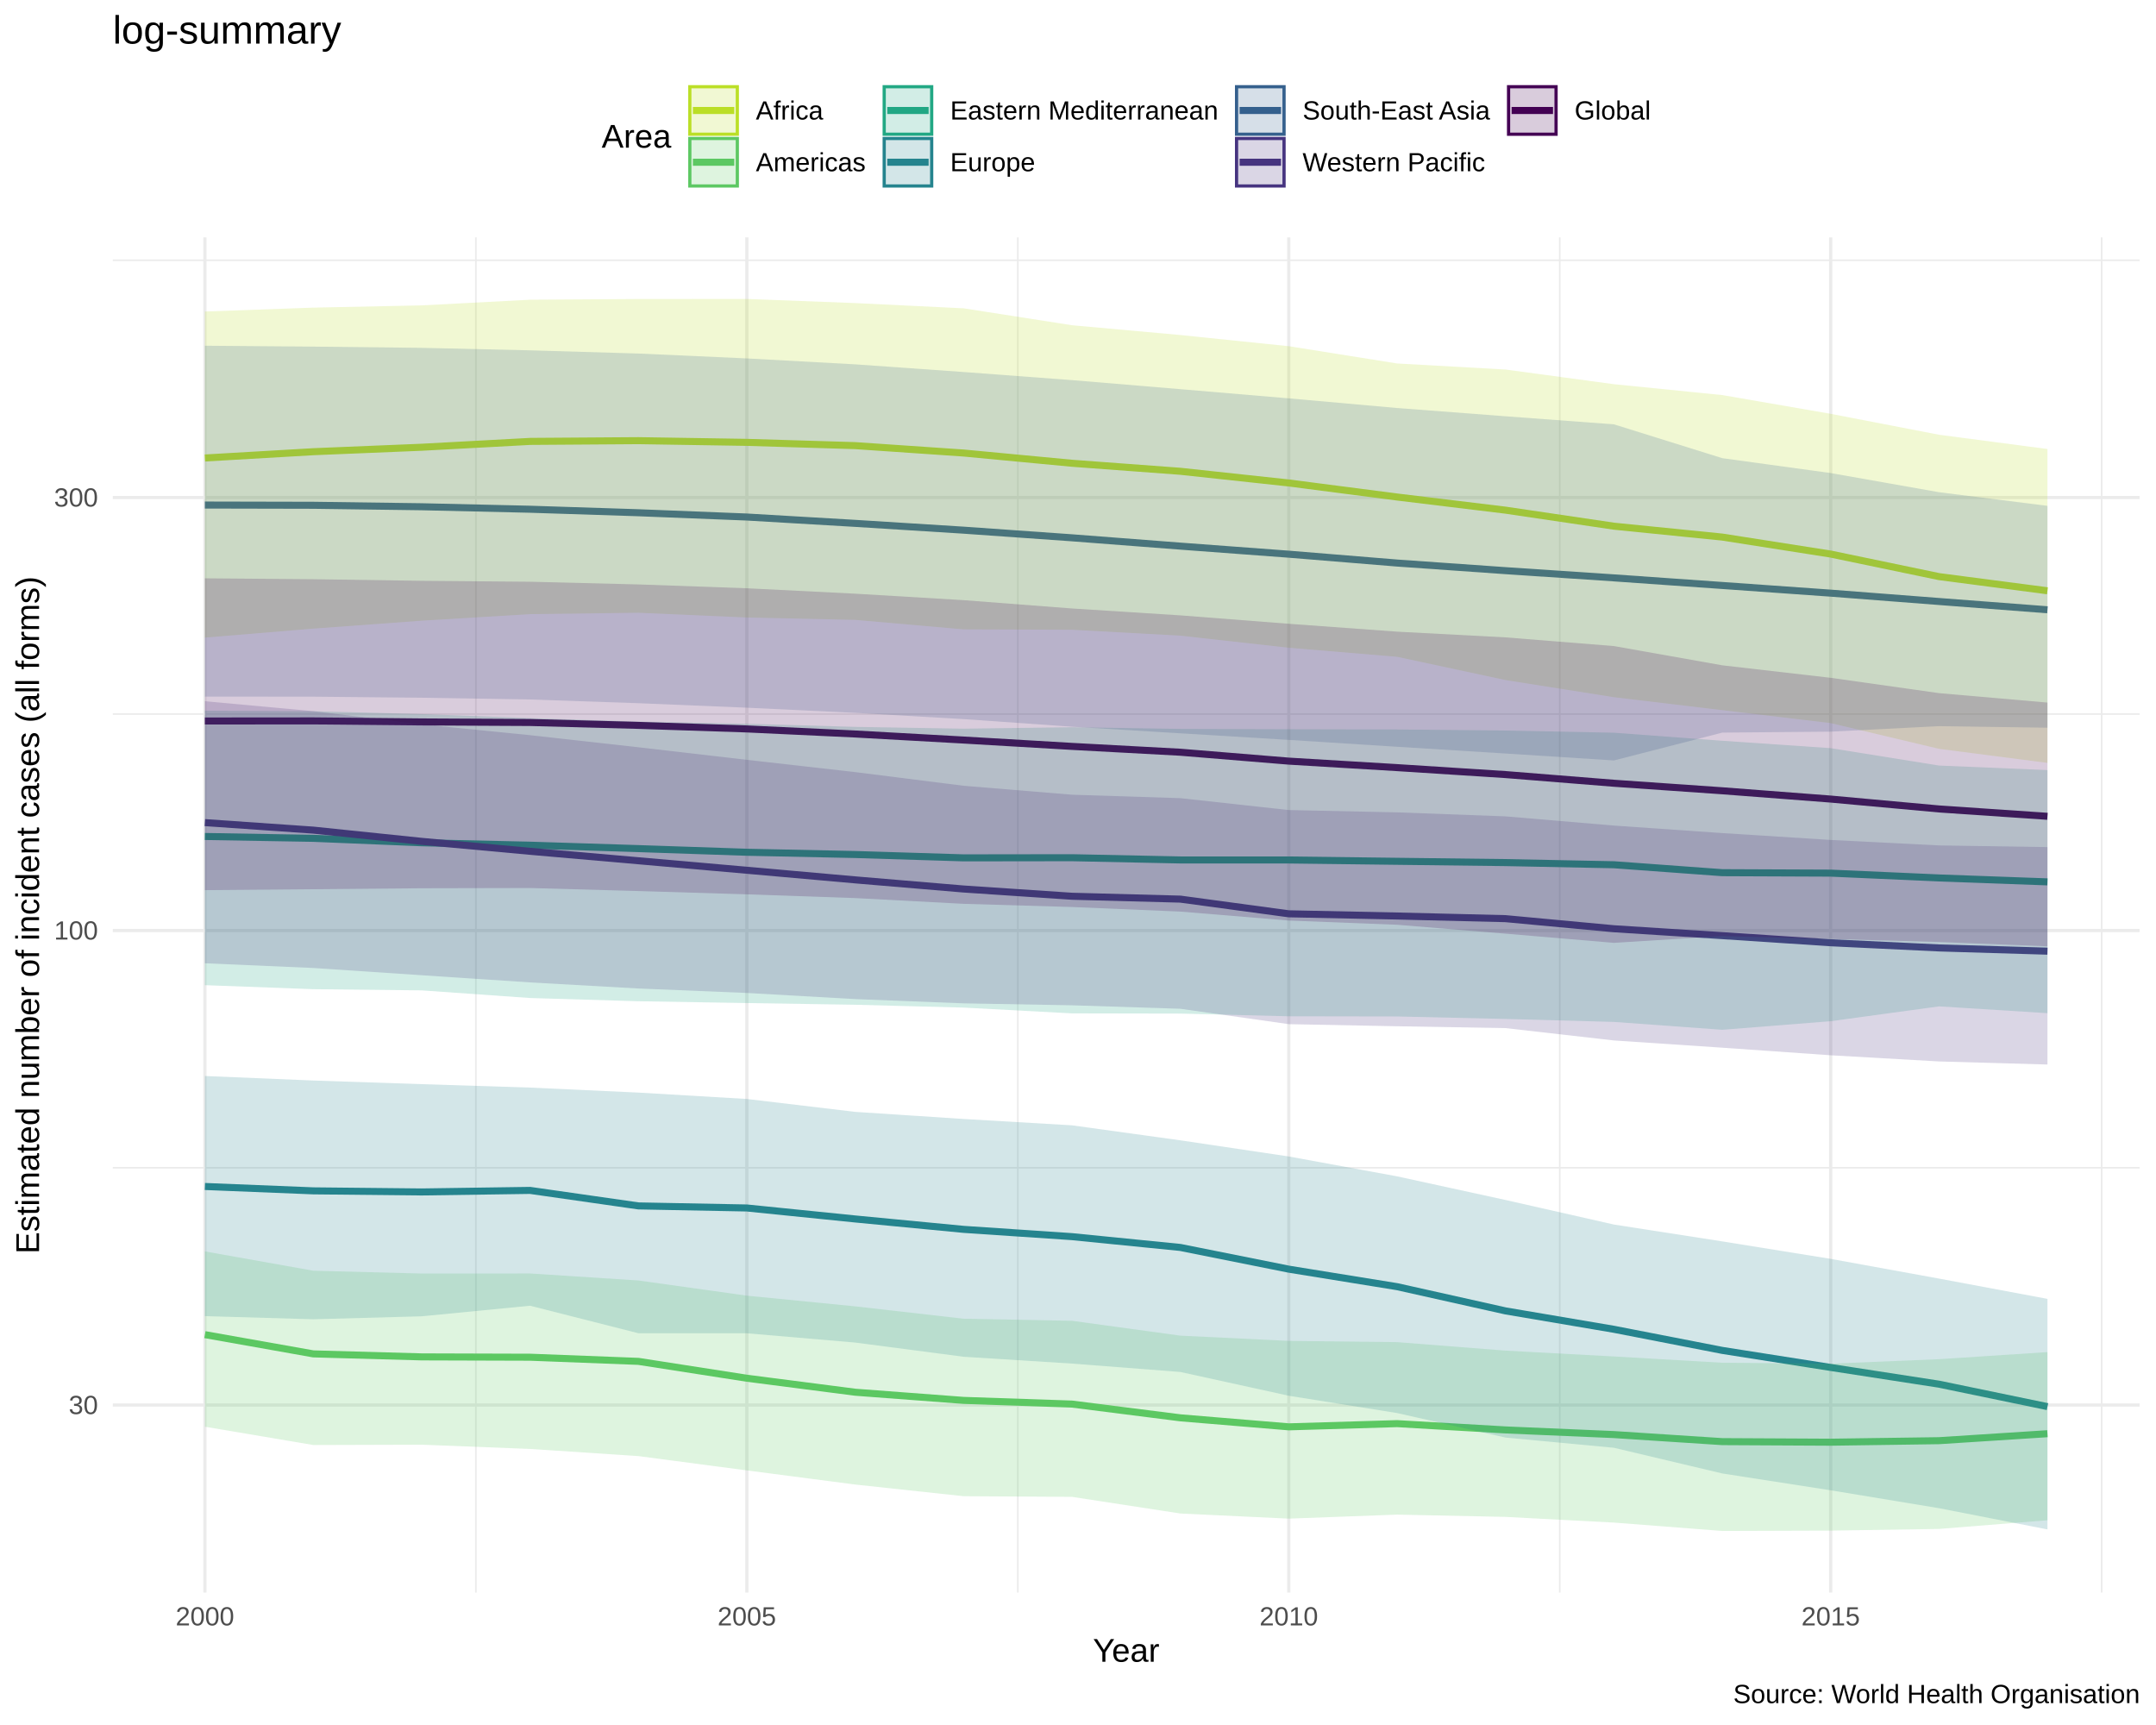
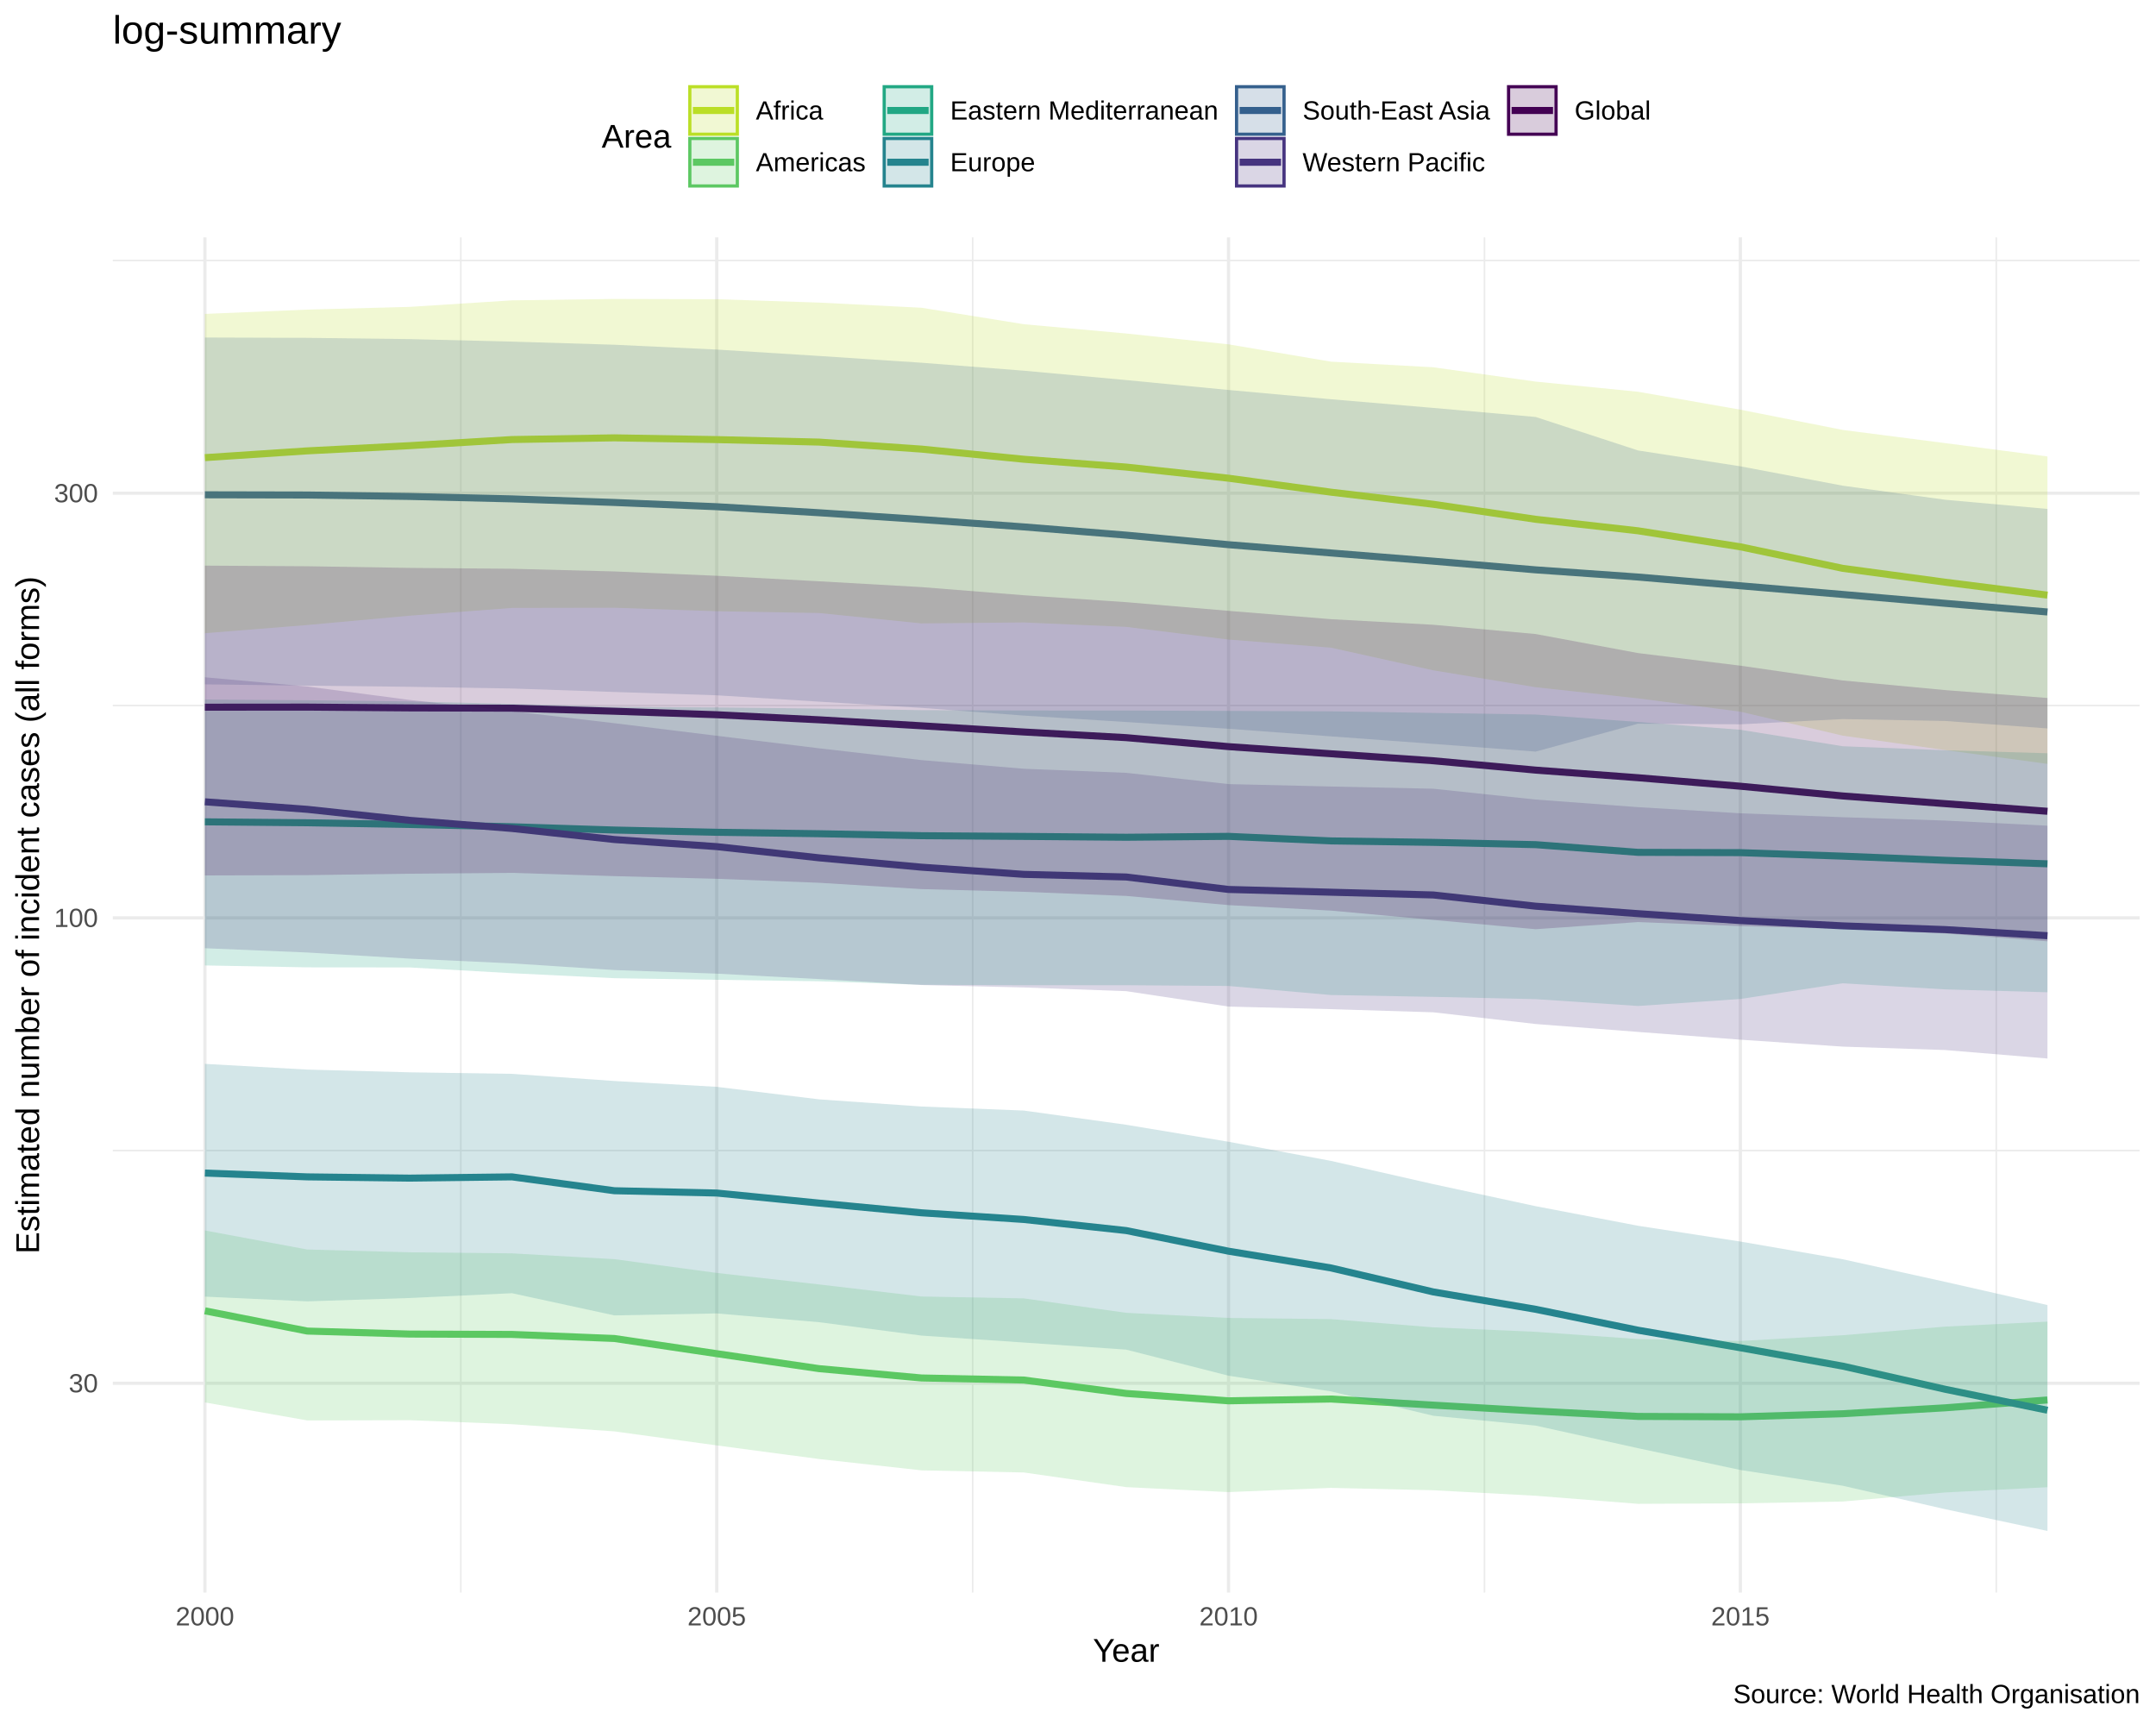
<svg xmlns="http://www.w3.org/2000/svg" viewBox="0 0 720.00 576.00">
  <defs>
    <style type="text/css">
    line, polyline, polygon, path, rect, circle {
      fill: none;
      stroke: #000000;
      stroke-linecap: round;
      stroke-linejoin: round;
      stroke-miterlimit: 10.00;
    }
  </style>
  </defs>
  <rect width="100%" height="100%" style="stroke: none; fill: #FFFFFF;" />
  <defs>
    <clipPath id="cpMzcuNjd8NzE0LjUyfDUzMS43OHw3OS4yNQ==">
      <rect x="37.67" y="79.25" width="676.85" height="452.53" />
    </clipPath>
  </defs>
-   <polyline points="37.67,389.93 714.52,389.93 " style="stroke-width: 0.53; stroke: #EBEBEB; stroke-linecap: butt;" clip-path="url(#cpMzcuNjd8NzE0LjUyfDUzMS43OHw3OS4yNQ==)" />
-   <polyline points="37.67,238.42 714.52,238.42 " style="stroke-width: 0.53; stroke: #EBEBEB; stroke-linecap: butt;" clip-path="url(#cpMzcuNjd8NzE0LjUyfDUzMS43OHw3OS4yNQ==)" />
-   <polyline points="37.67,86.91 714.52,86.91 " style="stroke-width: 0.53; stroke: #EBEBEB; stroke-linecap: butt;" clip-path="url(#cpMzcuNjd8NzE0LjUyfDUzMS43OHw3OS4yNQ==)" />
-   <polyline points="158.92,531.78 158.92,79.25 " style="stroke-width: 0.53; stroke: #EBEBEB; stroke-linecap: butt;" clip-path="url(#cpMzcuNjd8NzE0LjUyfDUzMS43OHw3OS4yNQ==)" />
-   <polyline points="339.90,531.78 339.90,79.25 " style="stroke-width: 0.53; stroke: #EBEBEB; stroke-linecap: butt;" clip-path="url(#cpMzcuNjd8NzE0LjUyfDUzMS43OHw3OS4yNQ==)" />
-   <polyline points="520.88,531.78 520.88,79.25 " style="stroke-width: 0.53; stroke: #EBEBEB; stroke-linecap: butt;" clip-path="url(#cpMzcuNjd8NzE0LjUyfDUzMS43OHw3OS4yNQ==)" />
-   <polyline points="701.85,531.78 701.85,79.25 " style="stroke-width: 0.53; stroke: #EBEBEB; stroke-linecap: butt;" clip-path="url(#cpMzcuNjd8NzE0LjUyfDUzMS43OHw3OS4yNQ==)" />
-   <polyline points="37.67,469.16 714.52,469.16 " style="stroke-width: 1.07; stroke: #EBEBEB; stroke-linecap: butt;" clip-path="url(#cpMzcuNjd8NzE0LjUyfDUzMS43OHw3OS4yNQ==)" />
-   <polyline points="37.67,310.71 714.52,310.71 " style="stroke-width: 1.07; stroke: #EBEBEB; stroke-linecap: butt;" clip-path="url(#cpMzcuNjd8NzE0LjUyfDUzMS43OHw3OS4yNQ==)" />
-   <polyline points="37.67,166.13 714.52,166.13 " style="stroke-width: 1.07; stroke: #EBEBEB; stroke-linecap: butt;" clip-path="url(#cpMzcuNjd8NzE0LjUyfDUzMS43OHw3OS4yNQ==)" />
+   <polyline points="37.67,384.19 714.52,384.19 " style="stroke-width: 0.53; stroke: #EBEBEB; stroke-linecap: butt;" clip-path="url(#cpMzcuNjd8NzE0LjUyfDUzMS43OHw3OS4yNQ==)" />
+   <polyline points="37.67,235.59 714.52,235.59 " style="stroke-width: 0.53; stroke: #EBEBEB; stroke-linecap: butt;" clip-path="url(#cpMzcuNjd8NzE0LjUyfDUzMS43OHw3OS4yNQ==)" />
+   <polyline points="37.67,86.99 714.52,86.99 " style="stroke-width: 0.53; stroke: #EBEBEB; stroke-linecap: butt;" clip-path="url(#cpMzcuNjd8NzE0LjUyfDUzMS43OHw3OS4yNQ==)" />
+   <polyline points="153.89,531.78 153.89,79.25 " style="stroke-width: 0.53; stroke: #EBEBEB; stroke-linecap: butt;" clip-path="url(#cpMzcuNjd8NzE0LjUyfDUzMS43OHw3OS4yNQ==)" />
+   <polyline points="324.82,531.78 324.82,79.25 " style="stroke-width: 0.53; stroke: #EBEBEB; stroke-linecap: butt;" clip-path="url(#cpMzcuNjd8NzE0LjUyfDUzMS43OHw3OS4yNQ==)" />
+   <polyline points="495.74,531.78 495.74,79.25 " style="stroke-width: 0.53; stroke: #EBEBEB; stroke-linecap: butt;" clip-path="url(#cpMzcuNjd8NzE0LjUyfDUzMS43OHw3OS4yNQ==)" />
+   <polyline points="666.66,531.78 666.66,79.25 " style="stroke-width: 0.53; stroke: #EBEBEB; stroke-linecap: butt;" clip-path="url(#cpMzcuNjd8NzE0LjUyfDUzMS43OHw3OS4yNQ==)" />
+   <polyline points="37.67,461.89 714.52,461.89 " style="stroke-width: 1.07; stroke: #EBEBEB; stroke-linecap: butt;" clip-path="url(#cpMzcuNjd8NzE0LjUyfDUzMS43OHw3OS4yNQ==)" />
+   <polyline points="37.67,306.49 714.52,306.49 " style="stroke-width: 1.07; stroke: #EBEBEB; stroke-linecap: butt;" clip-path="url(#cpMzcuNjd8NzE0LjUyfDUzMS43OHw3OS4yNQ==)" />
+   <polyline points="37.67,164.69 714.52,164.69 " style="stroke-width: 1.07; stroke: #EBEBEB; stroke-linecap: butt;" clip-path="url(#cpMzcuNjd8NzE0LjUyfDUzMS43OHw3OS4yNQ==)" />
  <polyline points="68.43,531.78 68.43,79.25 " style="stroke-width: 1.07; stroke: #EBEBEB; stroke-linecap: butt;" clip-path="url(#cpMzcuNjd8NzE0LjUyfDUzMS43OHw3OS4yNQ==)" />
-   <polyline points="249.41,531.78 249.41,79.25 " style="stroke-width: 1.07; stroke: #EBEBEB; stroke-linecap: butt;" clip-path="url(#cpMzcuNjd8NzE0LjUyfDUzMS43OHw3OS4yNQ==)" />
-   <polyline points="430.39,531.78 430.39,79.25 " style="stroke-width: 1.07; stroke: #EBEBEB; stroke-linecap: butt;" clip-path="url(#cpMzcuNjd8NzE0LjUyfDUzMS43OHw3OS4yNQ==)" />
-   <polyline points="611.36,531.78 611.36,79.25 " style="stroke-width: 1.07; stroke: #EBEBEB; stroke-linecap: butt;" clip-path="url(#cpMzcuNjd8NzE0LjUyfDUzMS43OHw3OS4yNQ==)" />
-   <polyline points="68.43,152.93 104.63,150.83 140.82,149.34 177.02,147.39 213.21,147.14 249.41,147.71 285.60,148.80 321.80,151.27 358.00,154.69 394.19,157.37 430.39,161.27 466.58,165.96 502.78,170.35 538.97,175.70 575.17,179.34 611.36,185.01 647.56,192.54 683.75,197.27 " style="stroke-width: 2.35; stroke: #BBDF27; stroke-linecap: butt;" clip-path="url(#cpMzcuNjd8NzE0LjUyfDUzMS43OHw3OS4yNQ==)" />
-   <polyline points="68.43,445.65 104.63,452.08 140.82,453.08 177.02,453.19 213.21,454.58 249.41,460.21 285.60,464.88 321.80,467.61 358.00,468.84 394.19,473.43 430.39,476.44 466.58,475.37 502.78,477.47 538.97,479.02 575.17,481.38 611.36,481.57 647.56,481.06 683.75,478.73 " style="stroke-width: 2.35; stroke: #5DC863; stroke-linecap: butt;" clip-path="url(#cpMzcuNjd8NzE0LjUyfDUzMS43OHw3OS4yNQ==)" />
-   <polyline points="68.43,279.31 104.63,279.93 140.82,281.41 177.02,282.22 213.21,283.36 249.41,284.58 285.60,285.33 321.80,286.45 358.00,286.40 394.19,287.15 430.39,287.16 466.58,287.60 502.78,288.03 538.97,288.75 575.17,291.40 611.36,291.55 647.56,293.16 683.75,294.47 " style="stroke-width: 2.35; stroke: #22A884; stroke-linecap: butt;" clip-path="url(#cpMzcuNjd8NzE0LjUyfDUzMS43OHw3OS4yNQ==)" />
-   <polyline points="68.43,396.18 104.63,397.64 140.82,398.01 177.02,397.49 213.21,402.67 249.41,403.36 285.60,407.03 321.80,410.50 358.00,412.93 394.19,416.54 430.39,423.79 466.58,429.64 502.78,437.73 538.97,443.87 575.17,450.92 611.36,456.61 647.56,462.20 683.75,469.69 " style="stroke-width: 2.35; stroke: #25848E; stroke-linecap: butt;" clip-path="url(#cpMzcuNjd8NzE0LjUyfDUzMS43OHw3OS4yNQ==)" />
-   <polyline points="68.43,168.64 104.63,168.72 140.82,169.21 177.02,170.04 213.21,171.21 249.41,172.64 285.60,174.76 321.80,177.03 358.00,179.58 394.19,182.36 430.39,185.05 466.58,188.01 502.78,190.55 538.97,192.96 575.17,195.50 611.36,198.06 647.56,200.85 683.75,203.61 " style="stroke-width: 2.35; stroke: #35608D; stroke-linecap: butt;" clip-path="url(#cpMzcuNjd8NzE0LjUyfDUzMS43OHw3OS4yNQ==)" />
-   <polyline points="68.43,274.68 104.63,277.19 140.82,280.94 177.02,284.26 213.21,287.42 249.41,290.59 285.60,293.80 321.80,296.85 358.00,299.27 394.19,300.23 430.39,305.13 466.58,305.87 502.78,306.75 538.97,310.12 575.17,312.42 611.36,314.80 647.56,316.53 683.75,317.61 " style="stroke-width: 2.35; stroke: #463480; stroke-linecap: butt;" clip-path="url(#cpMzcuNjd8NzE0LjUyfDUzMS43OHw3OS4yNQ==)" />
-   <polyline points="68.43,240.75 104.63,240.72 140.82,241.06 177.02,241.25 213.21,242.21 249.41,243.40 285.60,245.09 321.80,247.11 358.00,249.23 394.19,251.18 430.39,254.15 466.58,256.32 502.78,258.64 538.97,261.54 575.17,264.05 611.36,266.82 647.56,270.12 683.75,272.58 " style="stroke-width: 2.35; stroke: #440154; stroke-linecap: butt;" clip-path="url(#cpMzcuNjd8NzE0LjUyfDUzMS43OHw3OS4yNQ==)" />
-   <polygon points="68.43,104.02 104.63,102.72 140.82,101.97 177.02,100.08 213.21,99.84 249.41,99.82 285.60,101.20 321.80,102.95 358.00,108.60 394.19,111.87 430.39,115.60 466.58,121.37 502.78,123.39 538.97,128.29 575.17,131.92 611.36,138.18 647.56,145.17 683.75,149.93 683.75,254.74 647.56,250.05 611.36,241.45 575.17,237.13 538.97,232.80 502.78,227.08 466.58,219.31 430.39,216.29 394.19,212.25 358.00,210.28 321.80,210.15 285.60,206.98 249.41,206.19 213.21,204.60 177.02,205.06 140.82,207.25 104.63,209.90 68.43,212.90 " style="stroke-width: 1.07; stroke: none; fill: #BBDF27; fill-opacity: 0.20;" clip-path="url(#cpMzcuNjd8NzE0LjUyfDUzMS43OHw3OS4yNQ==)" />
-   <polygon points="68.43,417.86 104.63,424.31 140.82,425.25 177.02,425.23 213.21,427.57 249.41,432.64 285.60,436.21 321.80,440.34 358.00,441.03 394.19,445.99 430.39,447.74 466.58,448.16 502.78,450.99 538.97,452.94 575.17,455.04 611.36,455.34 647.56,453.85 683.75,451.48 683.75,507.63 647.56,510.53 611.36,511.09 575.17,511.21 538.97,508.41 502.78,506.51 466.58,505.75 430.39,507.09 394.19,505.38 358.00,499.82 321.80,499.60 285.60,495.71 249.41,490.99 213.21,486.21 177.02,483.82 140.82,482.40 104.63,482.51 68.43,476.40 " style="stroke-width: 1.07; stroke: none; fill: #5DC863; fill-opacity: 0.20;" clip-path="url(#cpMzcuNjd8NzE0LjUyfDUzMS43OHw3OS4yNQ==)" />
-   <polygon points="68.43,237.30 104.63,237.50 140.82,238.44 177.02,239.79 213.21,240.96 249.41,241.68 285.60,242.71 321.80,243.32 358.00,242.83 394.19,243.39 430.39,243.50 466.58,243.58 502.78,243.94 538.97,244.66 575.17,247.35 611.36,249.82 647.56,255.63 683.75,257.14 683.75,338.31 647.56,336.04 611.36,340.99 575.17,343.86 538.97,341.23 502.78,340.24 466.58,339.41 430.39,339.35 394.19,338.45 358.00,338.38 321.80,336.45 285.60,335.50 249.41,334.93 213.21,334.33 177.02,333.25 140.82,330.70 104.63,330.30 68.43,328.96 " style="stroke-width: 1.07; stroke: none; fill: #22A884; fill-opacity: 0.20;" clip-path="url(#cpMzcuNjd8NzE0LjUyfDUzMS43OHw3OS4yNQ==)" />
-   <polygon points="68.43,359.29 104.63,360.80 140.82,362.01 177.02,363.16 213.21,364.83 249.41,366.96 285.60,371.27 321.80,373.64 358.00,375.76 394.19,380.77 430.39,386.16 466.58,392.80 502.78,400.69 538.97,408.89 575.17,414.52 611.36,420.35 647.56,426.94 683.75,433.71 683.75,510.69 647.56,503.61 611.36,497.63 575.17,492.01 538.97,483.43 502.78,480.03 466.58,471.84 430.39,466.06 394.19,458.12 358.00,455.32 321.80,453.04 285.60,448.30 249.41,445.20 213.21,445.19 177.02,436.00 140.82,439.53 104.63,440.52 68.43,439.47 " style="stroke-width: 1.07; stroke: none; fill: #25848E; fill-opacity: 0.20;" clip-path="url(#cpMzcuNjd8NzE0LjUyfDUzMS43OHw3OS4yNQ==)" />
-   <polygon points="68.43,115.44 104.63,115.74 140.82,116.15 177.02,116.98 213.21,118.05 249.41,119.68 285.60,121.66 321.80,124.22 358.00,126.93 394.19,129.95 430.39,133.02 466.58,136.24 502.78,139.00 538.97,141.69 575.17,152.99 611.36,157.96 647.56,164.36 683.75,168.91 683.75,242.99 647.56,242.47 611.36,244.31 575.17,244.63 538.97,253.92 502.78,251.61 466.58,249.36 430.39,247.06 394.19,244.86 358.00,242.66 321.80,240.12 285.60,238.03 249.41,236.31 213.21,234.81 177.02,233.57 140.82,232.98 104.63,232.63 68.43,232.60 " style="stroke-width: 1.07; stroke: none; fill: #35608D; fill-opacity: 0.20;" clip-path="url(#cpMzcuNjd8NzE0LjUyfDUzMS43OHw3OS4yNQ==)" />
-   <polygon points="68.43,234.15 104.63,237.47 140.82,241.88 177.02,245.49 213.21,249.53 249.41,253.72 285.60,257.82 321.80,262.38 358.00,265.37 394.19,266.52 430.39,270.49 466.58,271.26 502.78,272.60 538.97,275.67 575.17,278.18 611.36,280.47 647.56,282.30 683.75,282.86 683.75,355.46 647.56,354.43 611.36,352.37 575.17,349.84 538.97,347.42 502.78,343.30 466.58,342.68 430.39,341.98 394.19,336.84 358.00,335.68 321.80,335.03 285.60,333.61 249.41,331.56 213.21,330.07 177.02,328.04 140.82,325.64 104.63,323.22 68.43,321.65 " style="stroke-width: 1.07; stroke: none; fill: #463480; fill-opacity: 0.20;" clip-path="url(#cpMzcuNjd8NzE0LjUyfDUzMS43OHw3OS4yNQ==)" />
-   <polygon points="68.43,193.11 104.63,193.41 140.82,193.94 177.02,194.25 213.21,195.15 249.41,196.43 285.60,198.24 321.80,200.40 358.00,203.18 394.19,205.48 430.39,208.29 466.58,210.92 502.78,212.83 538.97,215.73 575.17,222.16 611.36,226.33 647.56,231.45 683.75,234.60 683.75,315.99 647.56,314.54 611.36,313.55 575.17,312.57 538.97,314.83 502.78,311.76 466.58,308.79 430.39,307.38 394.19,304.39 358.00,302.86 321.80,301.80 285.60,299.88 249.41,298.63 213.21,297.53 177.02,296.52 140.82,296.60 104.63,296.92 68.43,297.23 " style="stroke-width: 1.07; stroke: none; fill: #440154; fill-opacity: 0.20;" clip-path="url(#cpMzcuNjd8NzE0LjUyfDUzMS43OHw3OS4yNQ==)" />
+   <polyline points="239.36,531.78 239.36,79.25 " style="stroke-width: 1.07; stroke: #EBEBEB; stroke-linecap: butt;" clip-path="url(#cpMzcuNjd8NzE0LjUyfDUzMS43OHw3OS4yNQ==)" />
+   <polyline points="410.28,531.78 410.28,79.25 " style="stroke-width: 1.07; stroke: #EBEBEB; stroke-linecap: butt;" clip-path="url(#cpMzcuNjd8NzE0LjUyfDUzMS43OHw3OS4yNQ==)" />
+   <polyline points="581.20,531.78 581.20,79.25 " style="stroke-width: 1.07; stroke: #EBEBEB; stroke-linecap: butt;" clip-path="url(#cpMzcuNjd8NzE0LjUyfDUzMS43OHw3OS4yNQ==)" />
+   <polyline points="68.43,152.81 102.62,150.55 136.80,148.81 170.99,146.77 205.17,146.20 239.36,146.79 273.54,147.62 307.72,149.96 341.91,153.35 376.09,155.96 410.28,159.68 444.46,164.34 478.65,168.39 512.83,173.40 547.02,177.24 581.20,182.59 615.39,189.78 649.57,194.40 683.75,198.72 " style="stroke-width: 2.35; stroke: #BBDF27; stroke-linecap: butt;" clip-path="url(#cpMzcuNjd8NzE0LjUyfDUzMS43OHw3OS4yNQ==)" />
+   <polyline points="68.43,437.70 102.62,444.46 136.80,445.46 170.99,445.58 205.17,446.94 239.36,452.01 273.54,457.01 307.72,460.12 341.91,460.82 376.09,465.29 410.28,467.75 444.46,467.15 478.65,469.19 512.83,471.16 547.02,472.96 581.20,473.09 615.39,472.06 649.57,470.09 683.75,467.47 " style="stroke-width: 2.35; stroke: #5DC863; stroke-linecap: butt;" clip-path="url(#cpMzcuNjd8NzE0LjUyfDUzMS43OHw3OS4yNQ==)" />
+   <polyline points="68.43,274.42 102.62,274.73 136.80,275.30 170.99,276.06 205.17,277.16 239.36,277.91 273.54,278.39 307.72,279.05 341.91,279.29 376.09,279.57 410.28,279.27 444.46,280.79 478.65,281.28 512.83,282.04 547.02,284.61 581.20,284.71 615.39,285.88 649.57,287.27 683.75,288.44 " style="stroke-width: 2.35; stroke: #22A884; stroke-linecap: butt;" clip-path="url(#cpMzcuNjd8NzE0LjUyfDUzMS43OHw3OS4yNQ==)" />
+   <polyline points="68.43,391.70 102.62,392.97 136.80,393.39 170.99,392.97 205.17,397.60 239.36,398.37 273.54,401.73 307.72,404.97 341.91,407.20 376.09,410.90 410.28,417.79 444.46,423.38 478.65,431.39 512.83,437.19 547.02,444.17 581.20,450.04 615.39,456.17 649.57,463.89 683.75,470.90 " style="stroke-width: 2.35; stroke: #25848E; stroke-linecap: butt;" clip-path="url(#cpMzcuNjd8NzE0LjUyfDUzMS43OHw3OS4yNQ==)" />
+   <polyline points="68.43,165.22 102.62,165.29 136.80,165.77 170.99,166.58 205.17,167.78 239.36,169.20 273.54,171.21 307.72,173.48 341.91,175.94 376.09,178.69 410.28,181.88 444.46,184.64 478.65,187.38 512.83,190.28 547.02,192.68 581.20,195.60 615.39,198.50 649.57,201.46 683.75,204.35 " style="stroke-width: 2.35; stroke: #35608D; stroke-linecap: butt;" clip-path="url(#cpMzcuNjd8NzE0LjUyfDUzMS43OHw3OS4yNQ==)" />
+   <polyline points="68.43,267.73 102.62,270.25 136.80,273.92 170.99,276.64 205.17,280.33 239.36,282.70 273.54,286.44 307.72,289.56 341.91,291.96 376.09,292.84 410.28,297.00 444.46,297.92 478.65,298.84 512.83,302.59 547.02,305.08 581.20,307.39 615.39,309.16 649.57,310.40 683.75,312.44 " style="stroke-width: 2.35; stroke: #463480; stroke-linecap: butt;" clip-path="url(#cpMzcuNjd8NzE0LjUyfDUzMS43OHw3OS4yNQ==)" />
+   <polyline points="68.43,236.14 102.62,236.11 136.80,236.38 170.99,236.47 205.17,237.49 239.36,238.66 273.54,240.35 307.72,242.35 341.91,244.42 376.09,246.31 410.28,249.31 444.46,251.69 478.65,254.03 512.83,257.15 547.02,259.69 581.20,262.53 615.39,265.78 649.57,268.35 683.75,270.90 " style="stroke-width: 2.35; stroke: #440154; stroke-linecap: butt;" clip-path="url(#cpMzcuNjd8NzE0LjUyfDUzMS43OHw3OS4yNQ==)" />
+   <polygon points="68.43,104.82 102.62,103.38 136.80,102.47 170.99,100.29 205.17,99.82 239.36,99.91 273.54,101.04 307.72,102.76 341.91,108.26 376.09,111.36 410.28,114.98 444.46,120.76 478.65,122.64 512.83,127.42 547.02,130.81 581.20,136.80 615.39,143.56 649.57,147.96 683.75,152.41 683.75,255.07 649.57,250.45 615.39,245.65 581.20,237.64 547.02,233.19 512.83,229.47 478.65,223.83 444.46,216.26 410.28,213.55 376.09,209.32 341.91,207.84 307.72,208.16 273.54,204.69 239.36,204.10 205.17,202.93 170.99,202.99 136.80,205.58 102.62,208.70 68.43,211.43 " style="stroke-width: 1.07; stroke: none; fill: #BBDF27; fill-opacity: 0.20;" clip-path="url(#cpMzcuNjd8NzE0LjUyfDUzMS43OHw3OS4yNQ==)" />
+   <polygon points="68.43,410.87 102.62,417.23 136.80,418.16 170.99,418.51 205.17,420.45 239.36,425.05 273.54,428.89 307.72,432.92 341.91,433.55 376.09,438.37 410.28,440.08 444.46,440.47 478.65,443.22 512.83,444.71 547.02,447.13 581.20,447.77 615.39,445.85 649.57,442.97 683.75,441.31 683.75,496.60 649.57,498.35 615.39,501.38 581.20,501.99 547.02,502.15 512.83,499.45 478.65,497.61 444.46,496.82 410.28,498.23 376.09,496.57 341.91,491.68 307.72,490.97 273.54,487.19 239.36,482.64 205.17,477.96 170.99,475.56 136.80,474.22 102.62,474.30 68.43,468.29 " style="stroke-width: 1.07; stroke: none; fill: #5DC863; fill-opacity: 0.20;" clip-path="url(#cpMzcuNjd8NzE0LjUyfDUzMS43OHw3OS4yNQ==)" />
+   <polygon points="68.43,233.58 102.62,233.82 136.80,234.22 170.99,235.05 205.17,236.02 239.36,236.22 273.54,236.60 307.72,237.13 341.91,237.24 376.09,237.26 410.28,237.38 444.46,237.52 478.65,238.06 512.83,238.59 547.02,241.07 581.20,243.68 615.39,249.18 649.57,250.52 683.75,251.52 683.75,331.33 649.57,330.37 615.39,328.33 581.20,333.57 547.02,335.91 512.83,333.63 478.65,332.86 444.46,332.25 410.28,329.23 376.09,328.97 341.91,328.98 307.72,328.83 273.54,327.66 239.36,327.17 205.17,326.63 170.99,324.97 136.80,323.04 102.62,323.01 68.43,322.37 " style="stroke-width: 1.07; stroke: none; fill: #22A884; fill-opacity: 0.20;" clip-path="url(#cpMzcuNjd8NzE0LjUyfDUzMS43OHw3OS4yNQ==)" />
+   <polygon points="68.43,355.24 102.62,357.15 136.80,358.06 170.99,358.57 205.17,360.96 239.36,362.91 273.54,367.09 307.72,369.48 341.91,370.83 376.09,375.57 410.28,381.25 444.46,387.63 478.65,395.40 512.83,402.76 547.02,409.30 581.20,414.57 615.39,420.48 649.57,428.02 683.75,435.77 683.75,511.21 649.57,503.93 615.39,496.11 581.20,490.85 547.02,483.57 512.83,476.03 478.65,472.74 444.46,464.60 410.28,459.37 376.09,450.66 341.91,448.29 307.72,445.97 273.54,441.50 239.36,438.57 205.17,439.23 170.99,431.82 136.80,433.42 102.62,434.54 68.43,432.96 " style="stroke-width: 1.07; stroke: none; fill: #25848E; fill-opacity: 0.20;" clip-path="url(#cpMzcuNjd8NzE0LjUyfDUzMS43OHw3OS4yNQ==)" />
+   <polygon points="68.43,112.70 102.62,112.81 136.80,113.23 170.99,114.07 205.17,115.11 239.36,116.72 273.54,118.86 307.72,121.12 341.91,123.78 376.09,126.91 410.28,130.22 444.46,133.31 478.65,136.21 512.83,139.23 547.02,150.41 581.20,155.71 615.39,162.18 649.57,166.87 683.75,169.94 683.75,243.23 649.57,240.74 615.39,240.11 581.20,241.86 547.02,241.65 512.83,250.97 478.65,248.39 444.46,245.88 410.28,243.35 376.09,241.09 341.91,238.94 307.72,236.37 273.54,234.29 239.36,232.17 205.17,231.06 170.99,229.90 136.80,229.33 102.62,228.95 68.43,228.52 " style="stroke-width: 1.07; stroke: none; fill: #35608D; fill-opacity: 0.20;" clip-path="url(#cpMzcuNjd8NzE0LjUyfDUzMS43OHw3OS4yNQ==)" />
+   <polygon points="68.43,226.15 102.62,229.23 136.80,233.72 170.99,237.49 205.17,241.49 239.36,245.69 273.54,249.87 307.72,253.81 341.91,256.70 376.09,258.06 410.28,261.82 444.46,262.63 478.65,263.37 512.83,266.98 547.02,269.52 581.20,271.57 615.39,272.88 649.57,274.00 683.75,275.71 683.75,353.45 649.57,350.62 615.39,349.48 581.20,347.16 547.02,344.57 512.83,341.93 478.65,338.02 444.46,336.97 410.28,336.11 376.09,330.96 341.91,329.73 307.72,328.91 273.54,326.93 239.36,325.11 205.17,323.91 170.99,321.68 136.80,320.10 102.62,318.05 68.43,316.62 " style="stroke-width: 1.07; stroke: none; fill: #463480; fill-opacity: 0.20;" clip-path="url(#cpMzcuNjd8NzE0LjUyfDUzMS43OHw3OS4yNQ==)" />
+   <polygon points="68.43,188.87 102.62,189.08 136.80,189.63 170.99,189.92 205.17,190.81 239.36,192.26 273.54,194.10 307.72,196.04 341.91,198.76 376.09,201.07 410.28,203.97 444.46,206.75 478.65,208.62 512.83,211.71 547.02,218.07 581.20,222.28 615.39,227.22 649.57,230.43 683.75,233.07 683.75,314.31 649.57,311.71 615.39,310.15 581.20,309.24 547.02,307.89 512.83,310.28 478.65,307.17 444.46,304.06 410.28,302.23 376.09,299.16 341.91,297.79 307.72,296.88 273.54,294.77 239.36,293.44 205.17,292.55 170.99,291.46 136.80,291.74 102.62,292.22 68.43,292.32 " style="stroke-width: 1.07; stroke: none; fill: #440154; fill-opacity: 0.20;" clip-path="url(#cpMzcuNjd8NzE0LjUyfDUzMS43OHw3OS4yNQ==)" />
  <defs>
    <clipPath id="cpMC4wMHw3MjAuMDB8NTc2LjAwfDAuMDA=">
      <rect x="0.00" y="0.00" width="720.00" height="576.00" />
    </clipPath>
  </defs>
  <g clip-path="url(#cpMC4wMHw3MjAuMDB8NTc2LjAwfDAuMDA=)">
-     <text x="22.95" y="472.18" style="font-size: 8.80px; fill: #4D4D4D; font-family: Liberation Sans;" textLength="9.78px" lengthAdjust="spacingAndGlyphs">30</text>
+     <text x="22.95" y="464.92" style="font-size: 8.80px; fill: #4D4D4D; font-family: Liberation Sans;" textLength="9.78px" lengthAdjust="spacingAndGlyphs">30</text>
  </g>
  <g clip-path="url(#cpMC4wMHw3MjAuMDB8NTc2LjAwfDAuMDA=)">
-     <text x="18.06" y="313.73" style="font-size: 8.80px; fill: #4D4D4D; font-family: Liberation Sans;" textLength="14.67px" lengthAdjust="spacingAndGlyphs">100</text>
+     <text x="18.06" y="309.52" style="font-size: 8.80px; fill: #4D4D4D; font-family: Liberation Sans;" textLength="14.67px" lengthAdjust="spacingAndGlyphs">100</text>
  </g>
  <g clip-path="url(#cpMC4wMHw3MjAuMDB8NTc2LjAwfDAuMDA=)">
-     <text x="18.06" y="169.15" style="font-size: 8.80px; fill: #4D4D4D; font-family: Liberation Sans;" textLength="14.67px" lengthAdjust="spacingAndGlyphs">300</text>
+     <text x="18.06" y="167.72" style="font-size: 8.80px; fill: #4D4D4D; font-family: Liberation Sans;" textLength="14.67px" lengthAdjust="spacingAndGlyphs">300</text>
  </g>
  <g clip-path="url(#cpMC4wMHw3MjAuMDB8NTc2LjAwfDAuMDA=)">
    <text x="58.65" y="542.75" style="font-size: 8.80px; fill: #4D4D4D; font-family: Liberation Sans;" textLength="19.56px" lengthAdjust="spacingAndGlyphs">2000</text>
  </g>
  <g clip-path="url(#cpMC4wMHw3MjAuMDB8NTc2LjAwfDAuMDA=)">
-     <text x="239.63" y="542.75" style="font-size: 8.80px; fill: #4D4D4D; font-family: Liberation Sans;" textLength="19.56px" lengthAdjust="spacingAndGlyphs">2005</text>
+     <text x="229.57" y="542.75" style="font-size: 8.80px; fill: #4D4D4D; font-family: Liberation Sans;" textLength="19.56px" lengthAdjust="spacingAndGlyphs">2005</text>
  </g>
  <g clip-path="url(#cpMC4wMHw3MjAuMDB8NTc2LjAwfDAuMDA=)">
-     <text x="420.61" y="542.75" style="font-size: 8.80px; fill: #4D4D4D; font-family: Liberation Sans;" textLength="19.56px" lengthAdjust="spacingAndGlyphs">2010</text>
+     <text x="400.50" y="542.75" style="font-size: 8.80px; fill: #4D4D4D; font-family: Liberation Sans;" textLength="19.56px" lengthAdjust="spacingAndGlyphs">2010</text>
  </g>
  <g clip-path="url(#cpMC4wMHw3MjAuMDB8NTc2LjAwfDAuMDA=)">
-     <text x="601.58" y="542.75" style="font-size: 8.80px; fill: #4D4D4D; font-family: Liberation Sans;" textLength="19.56px" lengthAdjust="spacingAndGlyphs">2015</text>
+     <text x="571.42" y="542.75" style="font-size: 8.80px; fill: #4D4D4D; font-family: Liberation Sans;" textLength="19.56px" lengthAdjust="spacingAndGlyphs">2015</text>
  </g>
  <g clip-path="url(#cpMC4wMHw3MjAuMDB8NTc2LjAwfDAuMDA=)">
    <text x="364.98" y="554.88" style="font-size: 11.00px; font-family: Liberation Sans;" textLength="22.23px" lengthAdjust="spacingAndGlyphs">Year</text>
  </g>
  <g clip-path="url(#cpMC4wMHw3MjAuMDB8NTc2LjAwfDAuMDA=)">
    <text transform="translate(13.04,418.67) rotate(-90)" style="font-size: 11.00px; font-family: Liberation Sans;" textLength="226.31px" lengthAdjust="spacingAndGlyphs">Estimated number of incident cases (all forms)</text>
  </g>
  <g clip-path="url(#cpMC4wMHw3MjAuMDB8NTc2LjAwfDAuMDA=)">
    <text x="200.93" y="49.31" style="font-size: 11.00px; font-family: Liberation Sans;" textLength="23.25px" lengthAdjust="spacingAndGlyphs">Area</text>
  </g>
  <line x1="231.39" y1="36.89" x2="245.21" y2="36.89" style="stroke-width: 2.35; stroke: #BBDF27; stroke-linecap: butt;" clip-path="url(#cpMC4wMHw3MjAuMDB8NTc2LjAwfDAuMDA=)" />
  <rect x="230.37" y="28.96" width="15.86" height="15.86" style="stroke-width: 1.07; stroke: #BBDF27; stroke-linecap: square; stroke-linejoin: miter; fill: #BBDF27; fill-opacity: 0.20;" clip-path="url(#cpMC4wMHw3MjAuMDB8NTc2LjAwfDAuMDA=)" />
  <line x1="231.39" y1="54.17" x2="245.21" y2="54.17" style="stroke-width: 2.35; stroke: #5DC863; stroke-linecap: butt;" clip-path="url(#cpMC4wMHw3MjAuMDB8NTc2LjAwfDAuMDA=)" />
  <rect x="230.37" y="46.24" width="15.86" height="15.86" style="stroke-width: 1.07; stroke: #5DC863; stroke-linecap: square; stroke-linejoin: miter; fill: #5DC863; fill-opacity: 0.20;" clip-path="url(#cpMC4wMHw3MjAuMDB8NTc2LjAwfDAuMDA=)" />
  <line x1="296.30" y1="36.89" x2="310.12" y2="36.89" style="stroke-width: 2.35; stroke: #22A884; stroke-linecap: butt;" clip-path="url(#cpMC4wMHw3MjAuMDB8NTc2LjAwfDAuMDA=)" />
  <rect x="295.28" y="28.96" width="15.86" height="15.86" style="stroke-width: 1.07; stroke: #22A884; stroke-linecap: square; stroke-linejoin: miter; fill: #22A884; fill-opacity: 0.20;" clip-path="url(#cpMC4wMHw3MjAuMDB8NTc2LjAwfDAuMDA=)" />
  <line x1="296.30" y1="54.17" x2="310.12" y2="54.17" style="stroke-width: 2.35; stroke: #25848E; stroke-linecap: butt;" clip-path="url(#cpMC4wMHw3MjAuMDB8NTc2LjAwfDAuMDA=)" />
  <rect x="295.28" y="46.24" width="15.86" height="15.86" style="stroke-width: 1.07; stroke: #25848E; stroke-linecap: square; stroke-linejoin: miter; fill: #25848E; fill-opacity: 0.20;" clip-path="url(#cpMC4wMHw3MjAuMDB8NTc2LjAwfDAuMDA=)" />
  <line x1="413.97" y1="36.89" x2="427.80" y2="36.89" style="stroke-width: 2.35; stroke: #35608D; stroke-linecap: butt;" clip-path="url(#cpMC4wMHw3MjAuMDB8NTc2LjAwfDAuMDA=)" />
  <rect x="412.95" y="28.96" width="15.86" height="15.86" style="stroke-width: 1.07; stroke: #35608D; stroke-linecap: square; stroke-linejoin: miter; fill: #35608D; fill-opacity: 0.20;" clip-path="url(#cpMC4wMHw3MjAuMDB8NTc2LjAwfDAuMDA=)" />
  <line x1="413.97" y1="54.17" x2="427.80" y2="54.17" style="stroke-width: 2.35; stroke: #463480; stroke-linecap: butt;" clip-path="url(#cpMC4wMHw3MjAuMDB8NTc2LjAwfDAuMDA=)" />
  <rect x="412.95" y="46.24" width="15.86" height="15.86" style="stroke-width: 1.07; stroke: #463480; stroke-linecap: square; stroke-linejoin: miter; fill: #463480; fill-opacity: 0.20;" clip-path="url(#cpMC4wMHw3MjAuMDB8NTc2LjAwfDAuMDA=)" />
  <line x1="504.81" y1="36.89" x2="518.63" y2="36.89" style="stroke-width: 2.35; stroke: #440154; stroke-linecap: butt;" clip-path="url(#cpMC4wMHw3MjAuMDB8NTc2LjAwfDAuMDA=)" />
  <rect x="503.79" y="28.96" width="15.86" height="15.86" style="stroke-width: 1.07; stroke: #440154; stroke-linecap: square; stroke-linejoin: miter; fill: #440154; fill-opacity: 0.20;" clip-path="url(#cpMC4wMHw3MjAuMDB8NTc2LjAwfDAuMDA=)" />
  <g clip-path="url(#cpMC4wMHw3MjAuMDB8NTc2LjAwfDAuMDA=)">
    <text x="252.42" y="39.91" style="font-size: 8.80px; font-family: Liberation Sans;" textLength="22.48px" lengthAdjust="spacingAndGlyphs">Africa</text>
  </g>
  <g clip-path="url(#cpMC4wMHw3MjAuMDB8NTc2LjAwfDAuMDA=)">
    <text x="252.42" y="57.19" style="font-size: 8.80px; font-family: Liberation Sans;" textLength="36.67px" lengthAdjust="spacingAndGlyphs">Americas</text>
  </g>
  <g clip-path="url(#cpMC4wMHw3MjAuMDB8NTc2LjAwfDAuMDA=)">
    <text x="317.33" y="39.91" style="font-size: 8.80px; font-family: Liberation Sans;" textLength="89.44px" lengthAdjust="spacingAndGlyphs">Eastern Mediterranean</text>
  </g>
  <g clip-path="url(#cpMC4wMHw3MjAuMDB8NTc2LjAwfDAuMDA=)">
    <text x="317.33" y="57.19" style="font-size: 8.80px; font-family: Liberation Sans;" textLength="28.36px" lengthAdjust="spacingAndGlyphs">Europe</text>
  </g>
  <g clip-path="url(#cpMC4wMHw3MjAuMDB8NTc2LjAwfDAuMDA=)">
    <text x="435.00" y="39.91" style="font-size: 8.80px; font-family: Liberation Sans;" textLength="62.59px" lengthAdjust="spacingAndGlyphs">South-East Asia</text>
  </g>
  <g clip-path="url(#cpMC4wMHw3MjAuMDB8NTc2LjAwfDAuMDA=)">
    <text x="435.00" y="57.19" style="font-size: 8.80px; font-family: Liberation Sans;" textLength="60.94px" lengthAdjust="spacingAndGlyphs">Western Pacific</text>
  </g>
  <g clip-path="url(#cpMC4wMHw3MjAuMDB8NTc2LjAwfDAuMDA=)">
    <text x="525.84" y="39.91" style="font-size: 8.80px; font-family: Liberation Sans;" textLength="25.42px" lengthAdjust="spacingAndGlyphs">Global</text>
  </g>
  <g clip-path="url(#cpMC4wMHw3MjAuMDB8NTc2LjAwfDAuMDA=)">
    <text x="37.67" y="14.56" style="font-size: 13.20px; font-family: Liberation Sans;" textLength="76.19px" lengthAdjust="spacingAndGlyphs">log-summary</text>
  </g>
  <g clip-path="url(#cpMC4wMHw3MjAuMDB8NTc2LjAwfDAuMDA=)">
    <text x="578.82" y="568.69" style="font-size: 8.80px; font-family: Liberation Sans;" textLength="135.70px" lengthAdjust="spacingAndGlyphs">Source: World Health Organisation</text>
  </g>
</svg>
